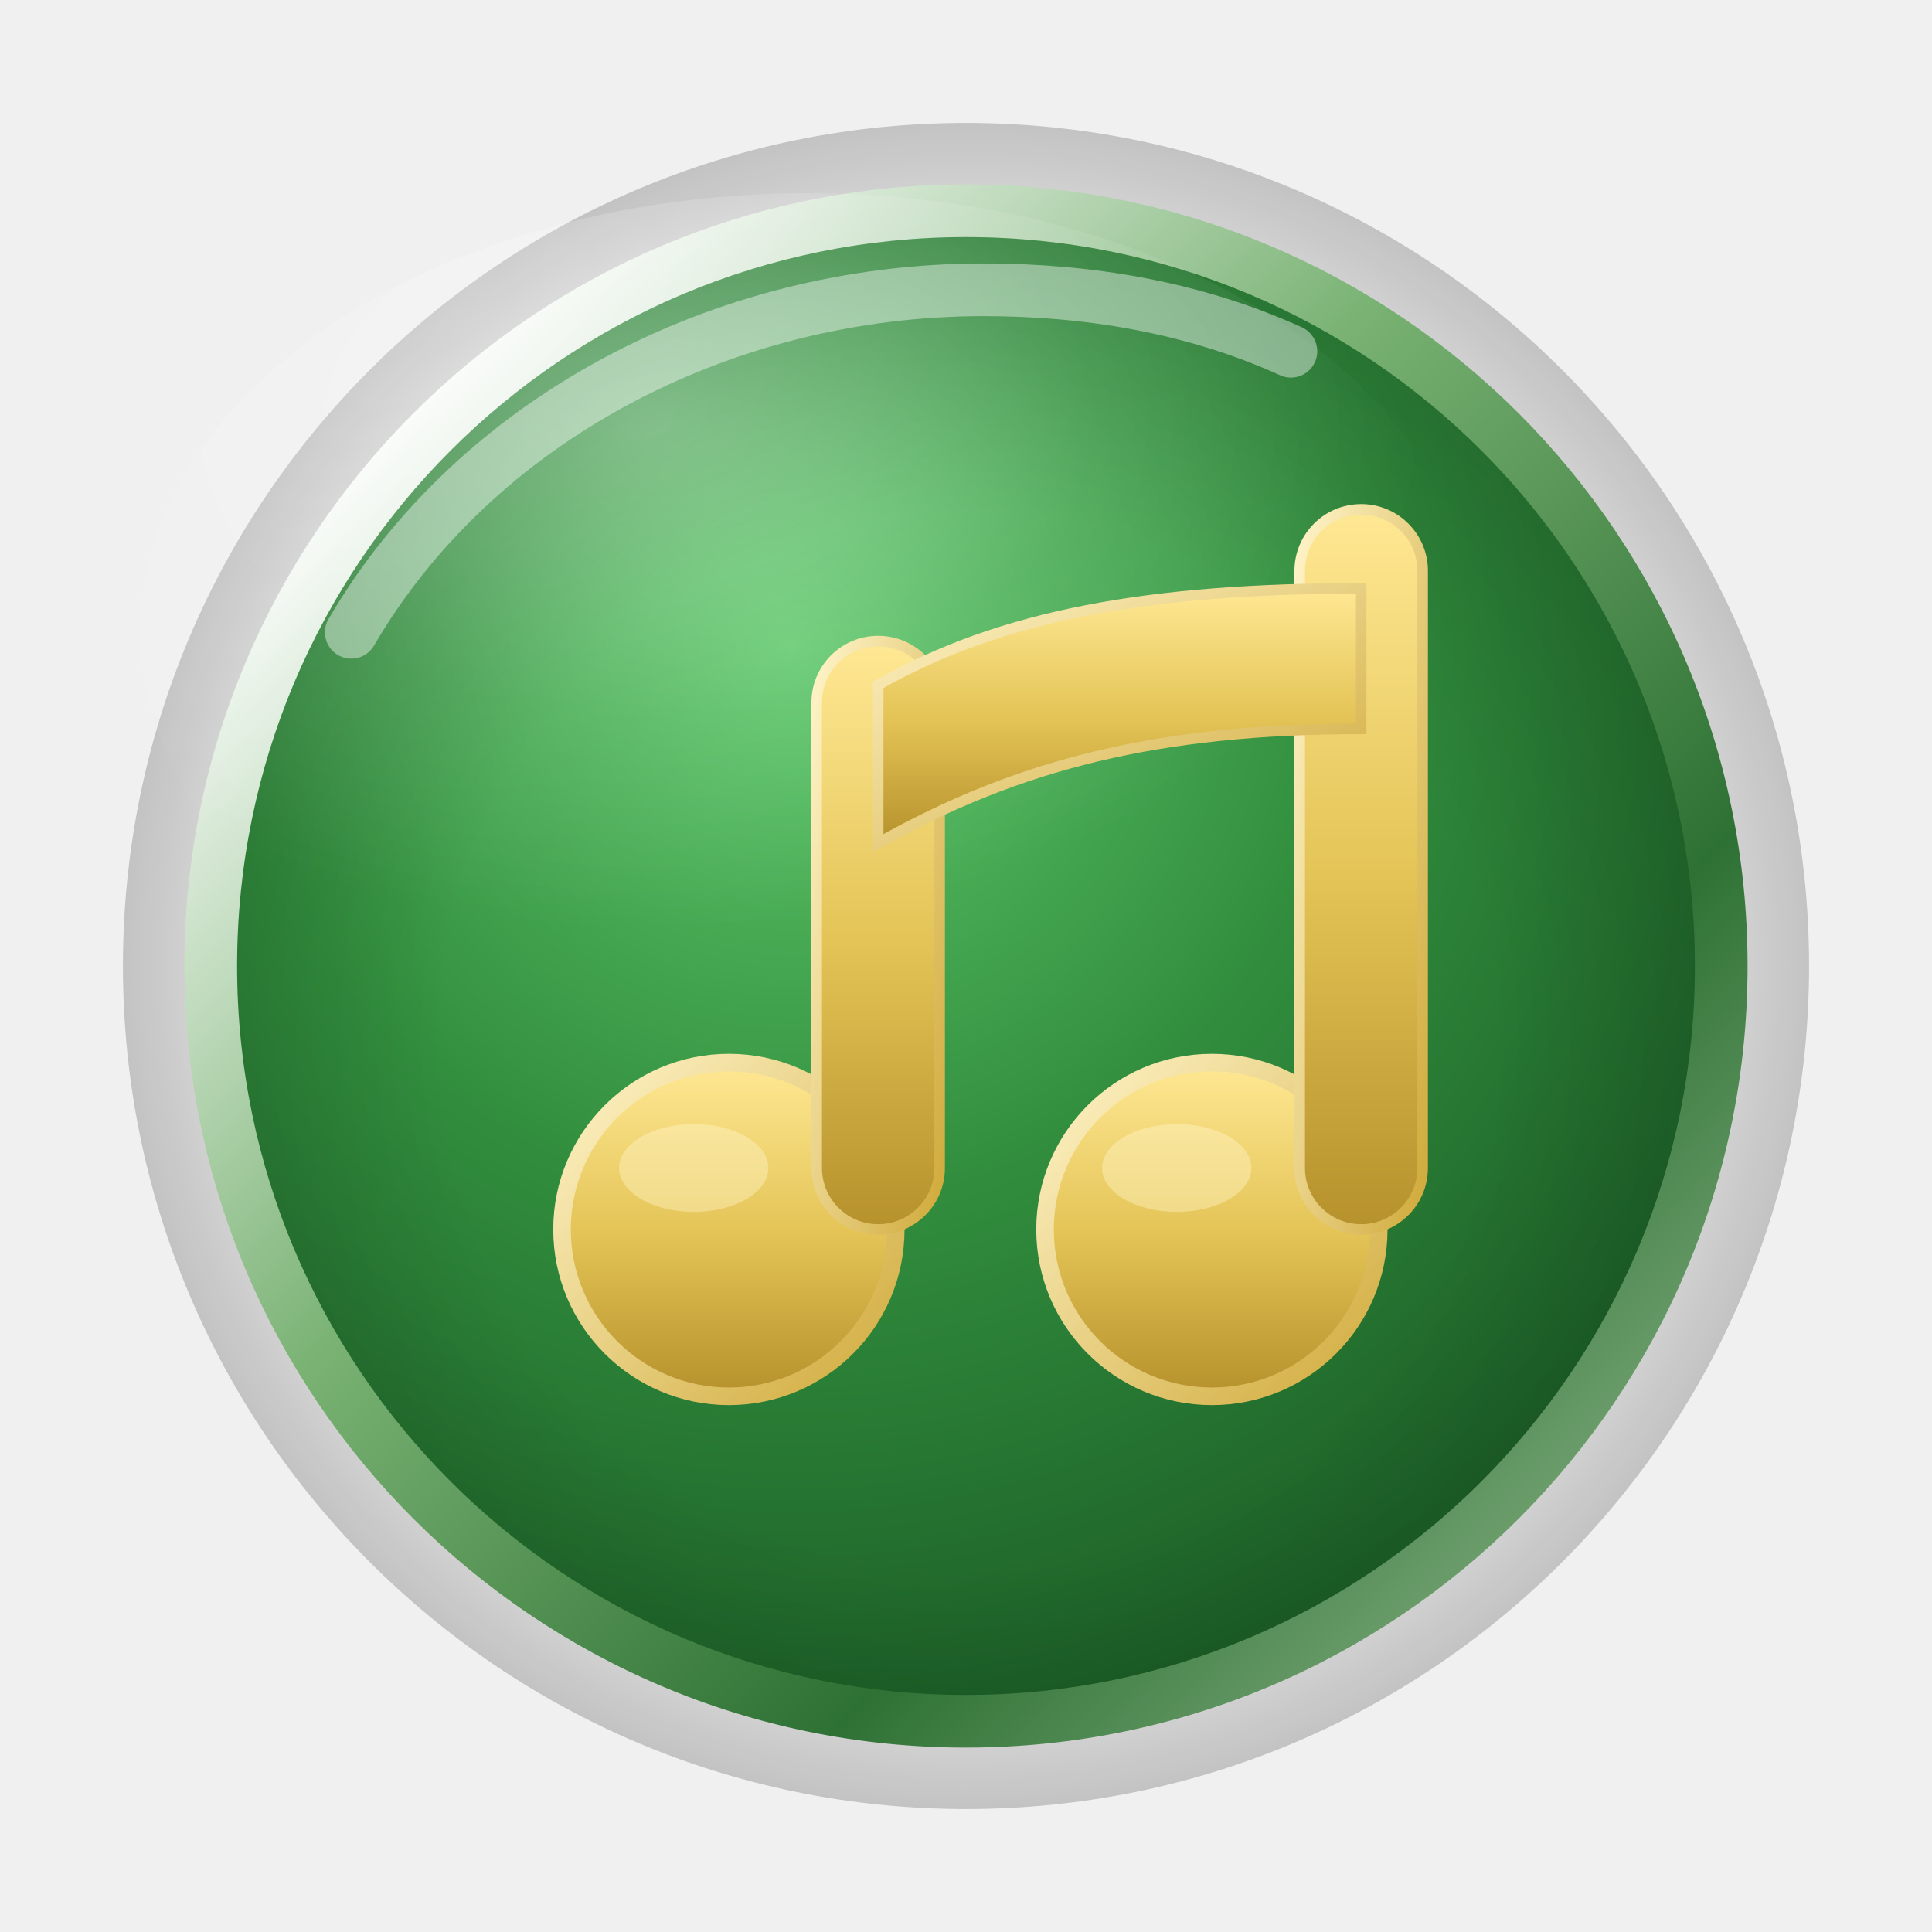
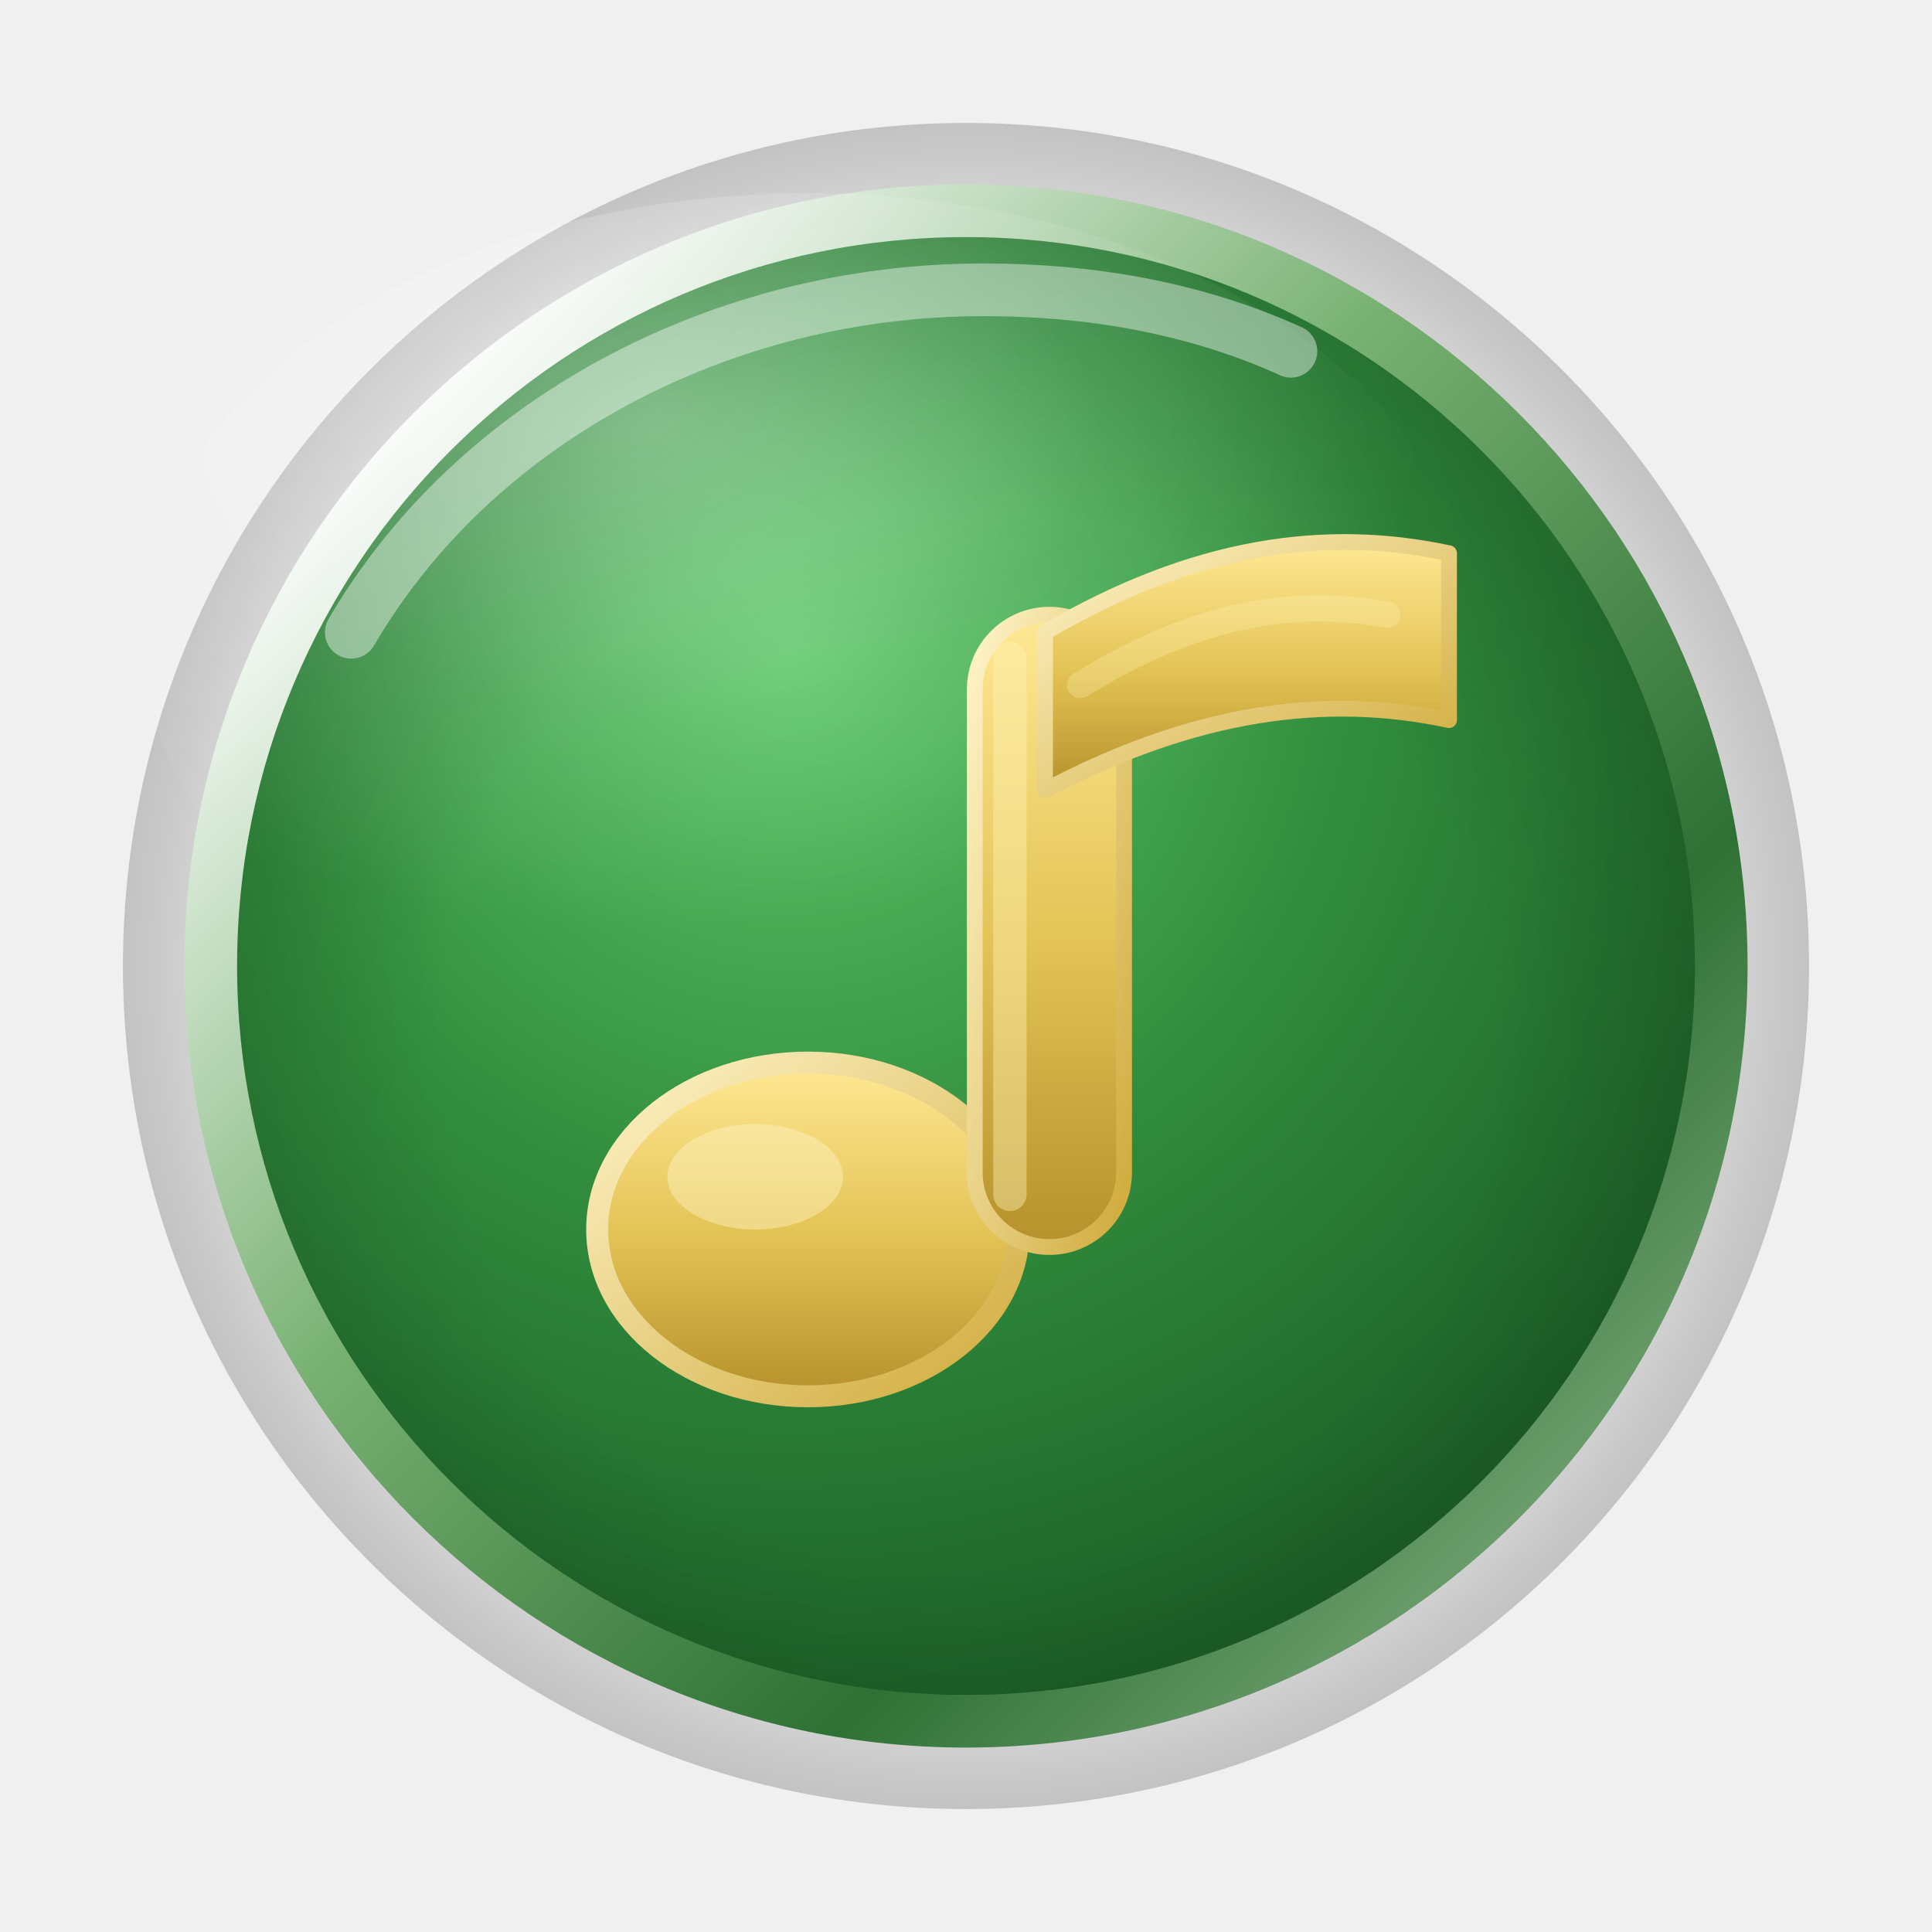
<svg xmlns="http://www.w3.org/2000/svg" viewBox="0 0 220 220" width="220" height="220" role="img" aria-label="Sfida">
  <defs>
    <radialGradient id="shadow" cx="50%" cy="50%" r="52%">
      <stop offset="72%" stop-color="#000" stop-opacity="0" />
      <stop offset="100%" stop-color="#000" stop-opacity="0.22" />
    </radialGradient>
    <linearGradient id="rim" x1="0" y1="0" x2="1" y2="1">
      <stop offset="0%" stop-color="#edf4ed" />
      <stop offset="14%" stop-color="#fdfefd" />
      <stop offset="42%" stop-color="#79b273" />
      <stop offset="70%" stop-color="#2e7134" />
      <stop offset="100%" stop-color="#a7c8a1" />
    </linearGradient>
    <radialGradient id="face" cx="38%" cy="28%" r="75%">
      <stop offset="0%" stop-color="#5ec86a" />
      <stop offset="52%" stop-color="#318d3d" />
      <stop offset="100%" stop-color="#1c5f27" />
    </radialGradient>
    <radialGradient id="innerShade" cx="50%" cy="55%" r="70%">
      <stop offset="52%" stop-color="#000" stop-opacity="0" />
      <stop offset="100%" stop-color="#000" stop-opacity="0.26" />
    </radialGradient>
    <radialGradient id="faceGloss" cx="38%" cy="26%" r="58%">
      <stop offset="0%" stop-color="#fff" stop-opacity="0.34" />
      <stop offset="58%" stop-color="#fff" stop-opacity="0.10" />
      <stop offset="100%" stop-color="#fff" stop-opacity="0" />
    </radialGradient>
    <linearGradient id="gold" x1="0" y1="0" x2="0" y2="1">
      <stop offset="0%" stop-color="#ffe894" />
      <stop offset="52%" stop-color="#e3c355" />
      <stop offset="100%" stop-color="#b6912c" />
    </linearGradient>
    <linearGradient id="goldEdge" x1="0" y1="0" x2="1" y2="1">
      <stop offset="0%" stop-color="#fff4c8" />
      <stop offset="100%" stop-color="#d0aa3b" />
    </linearGradient>
  </defs>
  <circle cx="110" cy="110" r="96" fill="url(#shadow)" />
  <circle cx="110" cy="110" r="89" fill="url(#rim)" />
  <circle cx="110" cy="110" r="83" fill="url(#face)" />
  <circle cx="110" cy="110" r="83" fill="url(#innerShade)" />
  <ellipse cx="92" cy="72" rx="76" ry="50" fill="url(#faceGloss)" />
-   <circle cx="83" cy="140" r="19" fill="url(#gold)" stroke="url(#goldEdge)" stroke-width="2" />
-   <circle cx="138" cy="140" r="19" fill="url(#gold)" stroke="url(#goldEdge)" stroke-width="2" />
-   <rect x="93" y="73" width="14" height="67" rx="7" fill="url(#gold)" stroke="url(#goldEdge)" stroke-width="1.2" />
-   <rect x="148" y="58" width="14" height="82" rx="7" fill="url(#gold)" stroke="url(#goldEdge)" stroke-width="1.2" />
-   <path d="M100 78 C114 70, 131 67, 155 67 L155 83 C132 83, 116 87, 100 96 Z" fill="url(#gold)" stroke="url(#goldEdge)" stroke-width="1.2" />
-   <ellipse cx="79" cy="133" rx="8.5" ry="5" fill="#fff5c9" opacity="0.42" />
-   <ellipse cx="134" cy="133" rx="8.5" ry="5" fill="#fff5c9" opacity="0.42" />
+   <g transform="translate(0,2)">
+     <ellipse cx="92" cy="138" rx="24" ry="19" fill="url(#gold)" stroke="url(#goldEdge)" stroke-width="2.5" />
+     <rect x="111" y="68" width="17" height="72" rx="8.5" fill="url(#gold)" stroke="url(#goldEdge)" stroke-width="1.8" />
+     <path d="M119 70 C136 60, 151 58, 165 61 L165 80 C151 77, 136 79, 119 88 Z" fill="url(#gold)" stroke="url(#goldEdge)" stroke-width="1.8" stroke-linejoin="round" />
+     <ellipse cx="86" cy="132" rx="10" ry="6" fill="#fff5c9" opacity="0.42" />
+     <path d="M115 73 L115 134" stroke="#fff4b8" stroke-opacity="0.42" stroke-width="3.8" stroke-linecap="round" />
+     <path d="M123 76 C136 68, 147 66, 158 68" fill="none" stroke="#fff4b8" stroke-opacity="0.28" stroke-width="3" stroke-linecap="round" />
+   </g>
  <path d="M40 72c14-24 42-39 72-39 12 0 24 2 35 7" fill="none" stroke="#ffffff" stroke-opacity="0.42" stroke-width="6" stroke-linecap="round" />
</svg>
